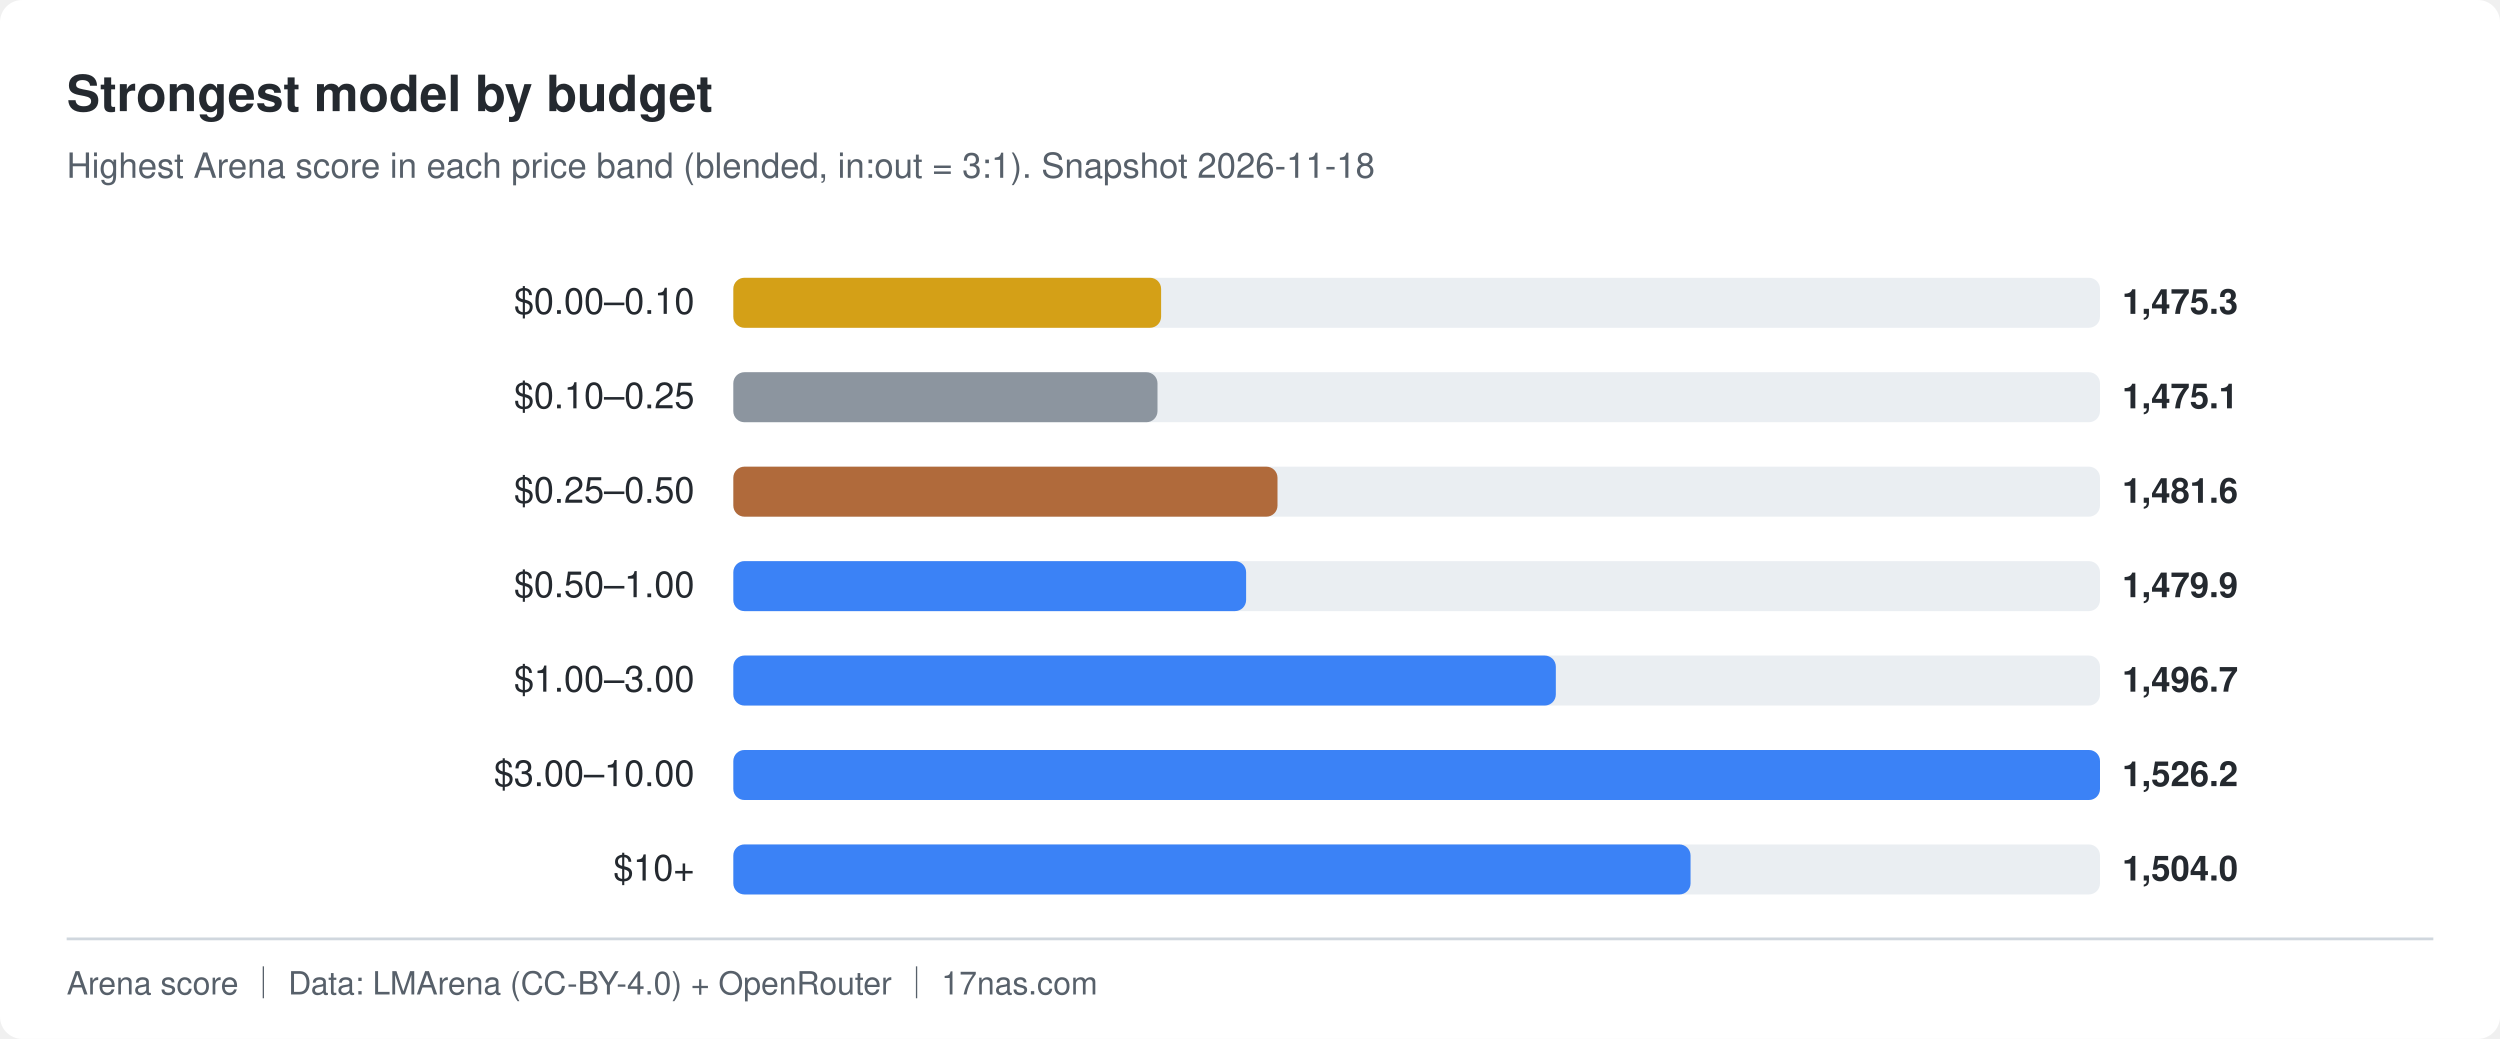
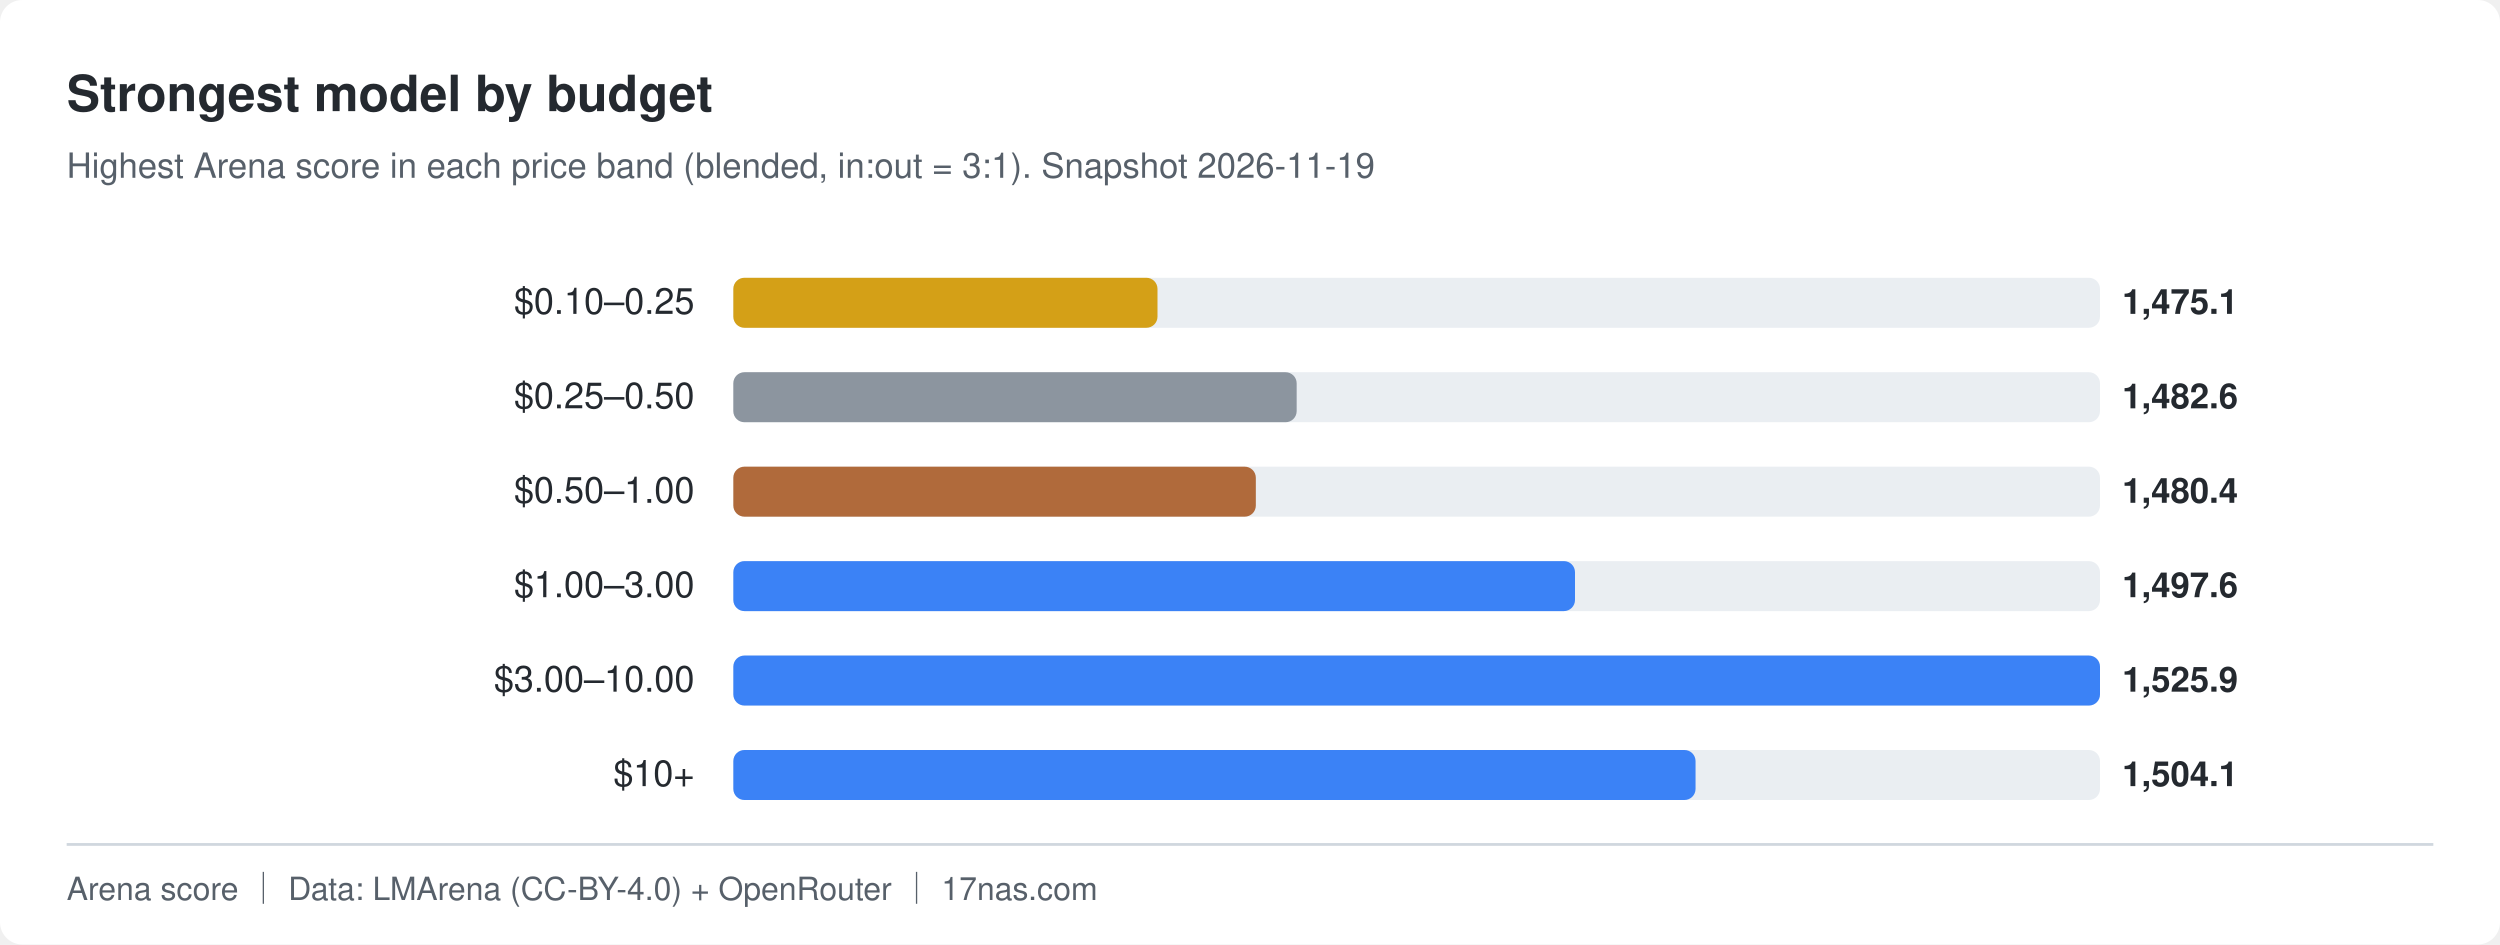
- <svg xmlns="http://www.w3.org/2000/svg" width="900" height="374" viewBox="0 0 900 374" role="img" aria-label="Strongest model by budget">
+ <svg xmlns="http://www.w3.org/2000/svg" width="900" height="340" viewBox="0 0 900 340" role="img" aria-label="Strongest model by budget">
  <style>
    .bg { fill: #ffffff; }
    .fg { fill: #24292f; }
    .muted { fill: #57606a; }
    .track { fill: #eaeef2; }
    .axis { stroke: #d0d7de; }
    @media (prefers-color-scheme: dark) {
      .bg { fill: #0d1117; }
      .fg { fill: #e6edf3; }
      .muted { fill: #8b949e; }
      .track { fill: #21262d; }
      .axis { stroke: #30363d; }
    }
  </style>
-   <rect class="bg" x="0" y="0" width="900" height="374" rx="8" />
+   <rect class="bg" x="0" y="0" width="900" height="340" rx="8" />
  <text class="fg" x="24" y="40" font-family="-apple-system,BlinkMacSystemFont,Segoe UI,Helvetica,Arial,sans-serif" font-size="18" font-weight="600">Strongest model by budget</text>
-   <text class="muted" x="24" y="64" font-family="-apple-system,BlinkMacSystemFont,Segoe UI,Helvetica,Arial,sans-serif" font-size="12.5">Highest Arena score in each price band (blended, in:out = 3:1). Snapshot 2026-11-18</text>
-   <text class="fg" x="250" y="113" text-anchor="end" font-family="-apple-system,BlinkMacSystemFont,Segoe UI,Helvetica,Arial,sans-serif" font-size="13">$0.00–0.10</text>
+   <text class="muted" x="24" y="64" font-family="-apple-system,BlinkMacSystemFont,Segoe UI,Helvetica,Arial,sans-serif" font-size="12.5">Highest Arena score in each price band (blended, in:out = 3:1). Snapshot 2026-11-19</text>
+   <text class="fg" x="250" y="113" text-anchor="end" font-family="-apple-system,BlinkMacSystemFont,Segoe UI,Helvetica,Arial,sans-serif" font-size="13">$0.10–0.25</text>
  <rect class="track" x="264" y="100" width="492" height="18" rx="4" />
-   <rect x="264" y="100" width="154.0" height="18" rx="4" fill="#d4a017" />
-   <text class="fg" x="764" y="113" font-family="-apple-system,BlinkMacSystemFont,Segoe UI,Helvetica,Arial,sans-serif" font-size="12.5" font-weight="600">1,475.3</text>
-   <text class="fg" x="250" y="147" text-anchor="end" font-family="-apple-system,BlinkMacSystemFont,Segoe UI,Helvetica,Arial,sans-serif" font-size="13">$0.10–0.25</text>
+   <rect x="264" y="100" width="152.7" height="18" rx="4" fill="#d4a017" />
+   <text class="fg" x="764" y="113" font-family="-apple-system,BlinkMacSystemFont,Segoe UI,Helvetica,Arial,sans-serif" font-size="12.5" font-weight="600">1,475.1</text>
+   <text class="fg" x="250" y="147" text-anchor="end" font-family="-apple-system,BlinkMacSystemFont,Segoe UI,Helvetica,Arial,sans-serif" font-size="13">$0.25–0.50</text>
  <rect class="track" x="264" y="134" width="492" height="18" rx="4" />
-   <rect x="264" y="134" width="152.7" height="18" rx="4" fill="#8c959f" />
-   <text class="fg" x="764" y="147" font-family="-apple-system,BlinkMacSystemFont,Segoe UI,Helvetica,Arial,sans-serif" font-size="12.5" font-weight="600">1,475.1</text>
-   <text class="fg" x="250" y="181" text-anchor="end" font-family="-apple-system,BlinkMacSystemFont,Segoe UI,Helvetica,Arial,sans-serif" font-size="13">$0.25–0.50</text>
+   <rect x="264" y="134" width="202.8" height="18" rx="4" fill="#8c959f" />
+   <text class="fg" x="764" y="147" font-family="-apple-system,BlinkMacSystemFont,Segoe UI,Helvetica,Arial,sans-serif" font-size="12.5" font-weight="600">1,482.6</text>
+   <text class="fg" x="250" y="181" text-anchor="end" font-family="-apple-system,BlinkMacSystemFont,Segoe UI,Helvetica,Arial,sans-serif" font-size="13">$0.50–1.00</text>
  <rect class="track" x="264" y="168" width="492" height="18" rx="4" />
-   <rect x="264" y="168" width="195.9" height="18" rx="4" fill="#b06a3b" />
-   <text class="fg" x="764" y="181" font-family="-apple-system,BlinkMacSystemFont,Segoe UI,Helvetica,Arial,sans-serif" font-size="12.5" font-weight="600">1,481.6</text>
-   <text class="fg" x="250" y="215" text-anchor="end" font-family="-apple-system,BlinkMacSystemFont,Segoe UI,Helvetica,Arial,sans-serif" font-size="13">$0.50–1.00</text>
+   <rect x="264" y="168" width="188.1" height="18" rx="4" fill="#b06a3b" />
+   <text class="fg" x="764" y="181" font-family="-apple-system,BlinkMacSystemFont,Segoe UI,Helvetica,Arial,sans-serif" font-size="12.5" font-weight="600">1,480.4</text>
+   <text class="fg" x="250" y="215" text-anchor="end" font-family="-apple-system,BlinkMacSystemFont,Segoe UI,Helvetica,Arial,sans-serif" font-size="13">$1.00–3.00</text>
  <rect class="track" x="264" y="202" width="492" height="18" rx="4" />
-   <rect x="264" y="202" width="184.6" height="18" rx="4" fill="#3b82f6" />
-   <text class="fg" x="764" y="215" font-family="-apple-system,BlinkMacSystemFont,Segoe UI,Helvetica,Arial,sans-serif" font-size="12.5" font-weight="600">1,479.9</text>
-   <text class="fg" x="250" y="249" text-anchor="end" font-family="-apple-system,BlinkMacSystemFont,Segoe UI,Helvetica,Arial,sans-serif" font-size="13">$1.00–3.00</text>
+   <rect x="264" y="202" width="303.0" height="18" rx="4" fill="#3b82f6" />
+   <text class="fg" x="764" y="215" font-family="-apple-system,BlinkMacSystemFont,Segoe UI,Helvetica,Arial,sans-serif" font-size="12.5" font-weight="600">1,497.6</text>
+   <text class="fg" x="250" y="249" text-anchor="end" font-family="-apple-system,BlinkMacSystemFont,Segoe UI,Helvetica,Arial,sans-serif" font-size="13">$3.00–10.00</text>
  <rect class="track" x="264" y="236" width="492" height="18" rx="4" />
-   <rect x="264" y="236" width="296.1" height="18" rx="4" fill="#3b82f6" />
-   <text class="fg" x="764" y="249" font-family="-apple-system,BlinkMacSystemFont,Segoe UI,Helvetica,Arial,sans-serif" font-size="12.5" font-weight="600">1,496.7</text>
-   <text class="fg" x="250" y="283" text-anchor="end" font-family="-apple-system,BlinkMacSystemFont,Segoe UI,Helvetica,Arial,sans-serif" font-size="13">$3.00–10.00</text>
+   <rect x="264" y="236" width="492.0" height="18" rx="4" fill="#3b82f6" />
+   <text class="fg" x="764" y="249" font-family="-apple-system,BlinkMacSystemFont,Segoe UI,Helvetica,Arial,sans-serif" font-size="12.5" font-weight="600">1,525.9</text>
+   <text class="fg" x="250" y="283" text-anchor="end" font-family="-apple-system,BlinkMacSystemFont,Segoe UI,Helvetica,Arial,sans-serif" font-size="13">$10+</text>
  <rect class="track" x="264" y="270" width="492" height="18" rx="4" />
-   <rect x="264" y="270" width="492.0" height="18" rx="4" fill="#3b82f6" />
-   <text class="fg" x="764" y="283" font-family="-apple-system,BlinkMacSystemFont,Segoe UI,Helvetica,Arial,sans-serif" font-size="12.5" font-weight="600">1,526.2</text>
-   <text class="fg" x="250" y="317" text-anchor="end" font-family="-apple-system,BlinkMacSystemFont,Segoe UI,Helvetica,Arial,sans-serif" font-size="13">$10+</text>
-   <rect class="track" x="264" y="304" width="492" height="18" rx="4" />
-   <rect x="264" y="304" width="344.6" height="18" rx="4" fill="#3b82f6" />
-   <text class="fg" x="764" y="317" font-family="-apple-system,BlinkMacSystemFont,Segoe UI,Helvetica,Arial,sans-serif" font-size="12.5" font-weight="600">1,504.0</text>
-   <line class="axis" x1="24" y1="338" x2="876" y2="338" stroke-width="1" />
-   <text class="muted" x="24" y="358" font-family="-apple-system,BlinkMacSystemFont,Segoe UI,Helvetica,Arial,sans-serif" font-size="11.5">Arena score ｜ Data: LMArena (CC-BY-4.0) + OpenRouter ｜ 17nas.com</text>
+   <rect x="264" y="270" width="346.4" height="18" rx="4" fill="#3b82f6" />
+   <text class="fg" x="764" y="283" font-family="-apple-system,BlinkMacSystemFont,Segoe UI,Helvetica,Arial,sans-serif" font-size="12.5" font-weight="600">1,504.1</text>
+   <line class="axis" x1="24" y1="304" x2="876" y2="304" stroke-width="1" />
+   <text class="muted" x="24" y="324" font-family="-apple-system,BlinkMacSystemFont,Segoe UI,Helvetica,Arial,sans-serif" font-size="11.5">Arena score ｜ Data: LMArena (CC-BY-4.0) + OpenRouter ｜ 17nas.com</text>
</svg>
